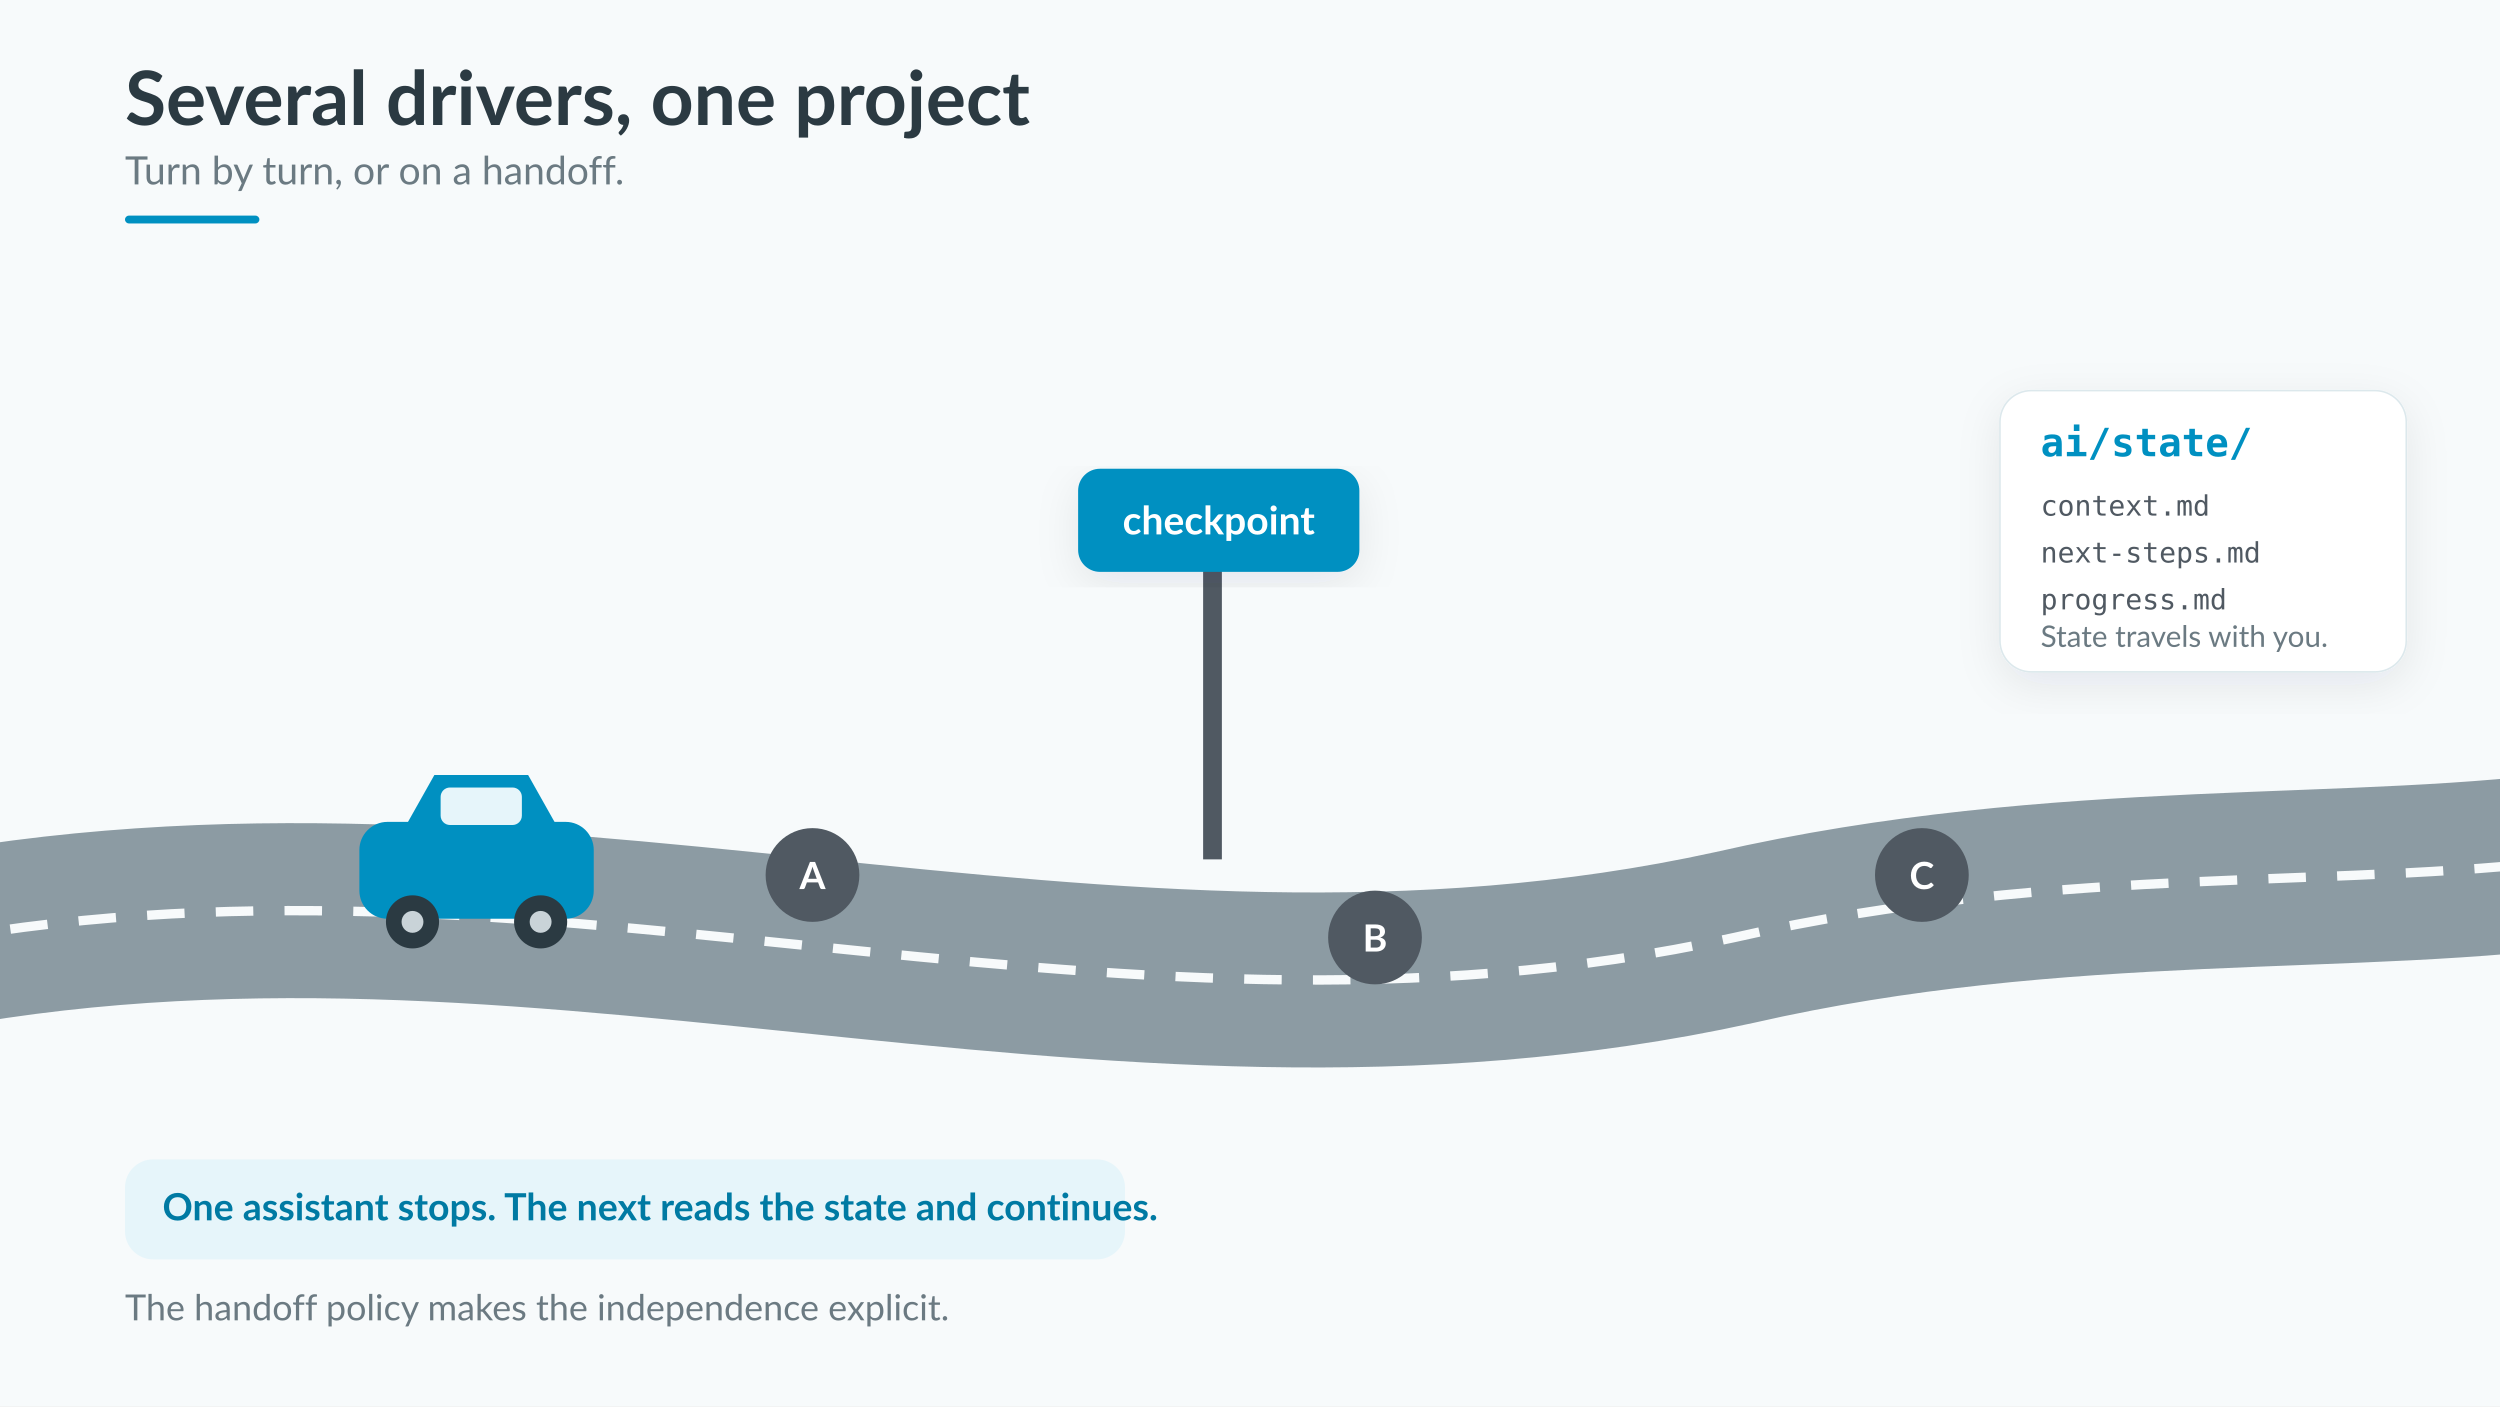
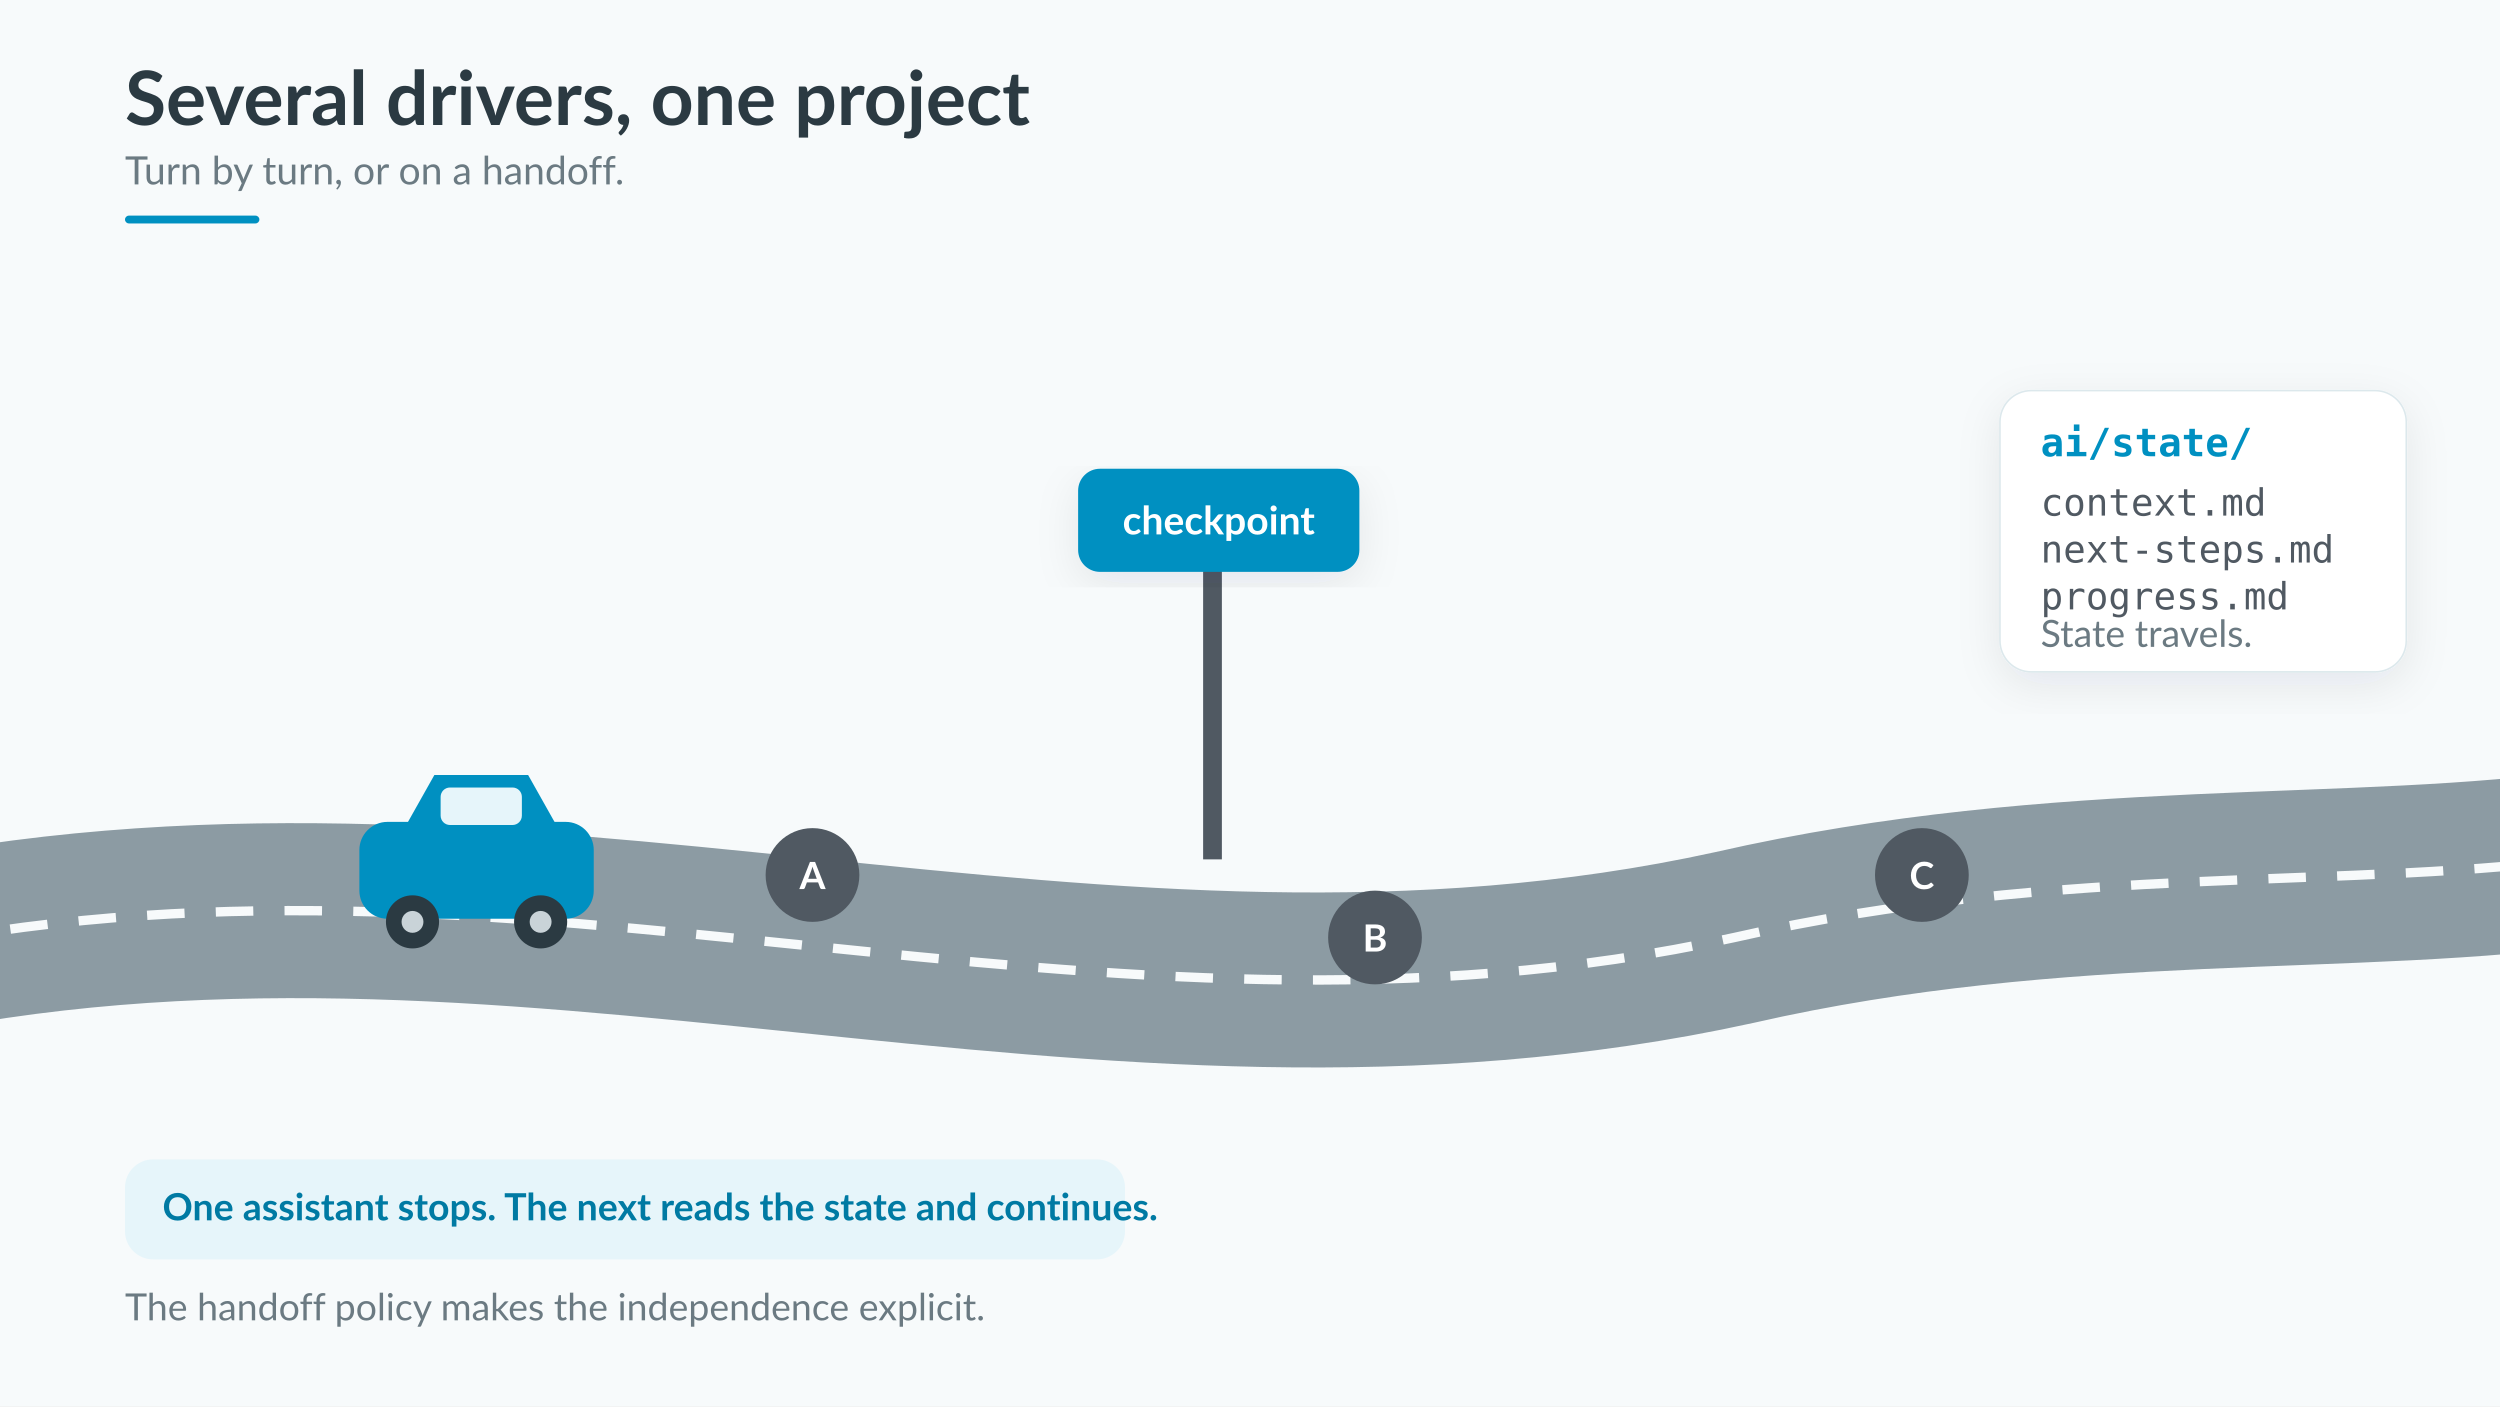
<svg xmlns="http://www.w3.org/2000/svg" viewBox="0 0 1600 900" width="1600" height="900" role="img" aria-labelledby="title desc">
  <style>
    text[font-size="42"] { font-size: 48px; }
    text[font-size="30"] { font-size: 34px; }
    text[font-size="28"] { font-size: 32px; }
    text[font-size="26"] { font-size: 30px; }
    text[font-size="25"] { font-size: 29px; }
    text[font-size="24"] { font-size: 28px; }
    text[font-size="23"] { font-size: 27px; }
    text[font-size="22"] { font-size: 26px; }
    text[font-size="21"] { font-size: 25px; }
    text[font-size="20"] { font-size: 24px; }
-     text[font-size="19"] { font-size: 23px; }
-     text[font-size="18"] { font-size: 22px; }
-     text[font-size="17"] { font-size: 21px; }
-     text[font-size="16"] { font-size: 20px; }
-     text[font-size="15"] { font-size: 19px; }
-     text[font-size="14"] { font-size: 18px; }
+     text[font-size="19"] { font-size: 24px; }
+     text[font-size="18"] { font-size: 24px; }
+     text[font-size="17"] { font-size: 24px; }
+     text[font-size="16"] { font-size: 24px; }
+     text[font-size="15"] { font-size: 24px; }
+     text[font-size="14"] { font-size: 24px; }
  </style>
  <defs>
    <filter id="shadow" x="-15%" y="-15%" width="130%" height="130%">
      <feDropShadow dx="0" dy="8" stdDeviation="14" flood-color="#22313A" flood-opacity="0.08" />
    </filter>
  </defs>
  <rect width="1600" height="900" fill="#F7FAFB" />
  <text x="80" y="80" font-family="Lato, Arial, sans-serif" font-size="42" font-weight="700" fill="#2B3A42">Several drivers, one project</text>
  <text x="80" y="118" font-family="Lato, Arial, sans-serif" font-size="21" fill="#6B7A82">Turn by turn, or on a handoff.</text>
  <rect x="80" y="138" width="86" height="5" rx="2.5" fill="#0090C1" />
  <path d="M -80 610 C 330 520 700 690 1110 600 C 1320 552 1510 570 1660 548" fill="none" stroke="#8C9BA3" stroke-width="112" stroke-linecap="round" />
  <path d="M -80 610 C 330 520 700 690 1110 600 C 1320 552 1510 570 1660 548" fill="none" stroke="#F7FAFB" stroke-width="6" stroke-dasharray="24 20" />
  <g transform="translate(230 492)">
    <path d="M 30 36 L 48 4 L 108 4 L 126 36 Z" fill="#0090C1" />
    <rect x="0" y="34" width="150" height="62" rx="18" fill="#0090C1" />
    <rect x="52" y="12" width="52" height="24" rx="6" fill="#E6F5FA" />
    <circle cx="34" cy="98" r="17" fill="#2B3A42" />
    <circle cx="34" cy="98" r="7" fill="#C9D3D8" />
    <circle cx="116" cy="98" r="17" fill="#2B3A42" />
    <circle cx="116" cy="98" r="7" fill="#C9D3D8" />
  </g>
  <g font-family="Lato, Arial, sans-serif">
    <circle cx="520" cy="560" r="30" fill="#505962" />
    <text x="520" y="569" text-anchor="middle" font-size="20" font-weight="700" fill="#FFFFFF">A</text>
    <circle cx="880" cy="600" r="30" fill="#505962" />
    <text x="880" y="609" text-anchor="middle" font-size="20" font-weight="700" fill="#FFFFFF">B</text>
    <circle cx="1230" cy="560" r="30" fill="#505962" />
    <text x="1230" y="569" text-anchor="middle" font-size="20" font-weight="700" fill="#FFFFFF">C</text>
  </g>
  <g>
    <rect x="770" y="360" width="12" height="190" fill="#505962" />
    <rect x="690" y="300" width="180" height="66" rx="14" fill="#0090C1" filter="url(#shadow)" />
    <text x="780" y="342" text-anchor="middle" font-family="Lato, Arial, sans-serif" font-size="21" font-weight="700" fill="#FFFFFF">checkpoint</text>
  </g>
  <rect x="1280" y="250" width="260" height="180" rx="20" fill="#FFFFFF" stroke="#DCE8EC" filter="url(#shadow)" />
  <text x="1306" y="292" font-family="monospace" font-size="21" font-weight="700" fill="#0090C1">ai/state/</text>
-   <g font-family="monospace" font-size="18" fill="#505962">
+   <g font-family="monospace" font-size="24" fill="#505962">
    <text x="1306" y="330">context.md</text>
    <text x="1306" y="360">next-steps.md</text>
    <text x="1306" y="390">progress.md</text>
  </g>
-   <text x="1306" y="414" font-family="Lato, Arial, sans-serif" font-size="15" fill="#6B7A82">State travels with you.</text>
+   <text x="1306" y="414" font-family="Lato, Arial, sans-serif" font-size="15" fill="#6B7A82">State travels.</text>
  <rect x="80" y="742" width="640" height="64" rx="18" fill="#E6F5FA" />
  <text x="104" y="781" font-family="Lato, Arial, sans-serif" font-size="20" font-weight="700" fill="#007AA3">One assistant stops. The next reads the state and continues.</text>
  <text x="80" y="845" font-family="Lato, Arial, sans-serif" font-size="19" fill="#6B7A82">The handoff policy makes the independence explicit.</text>
</svg>
